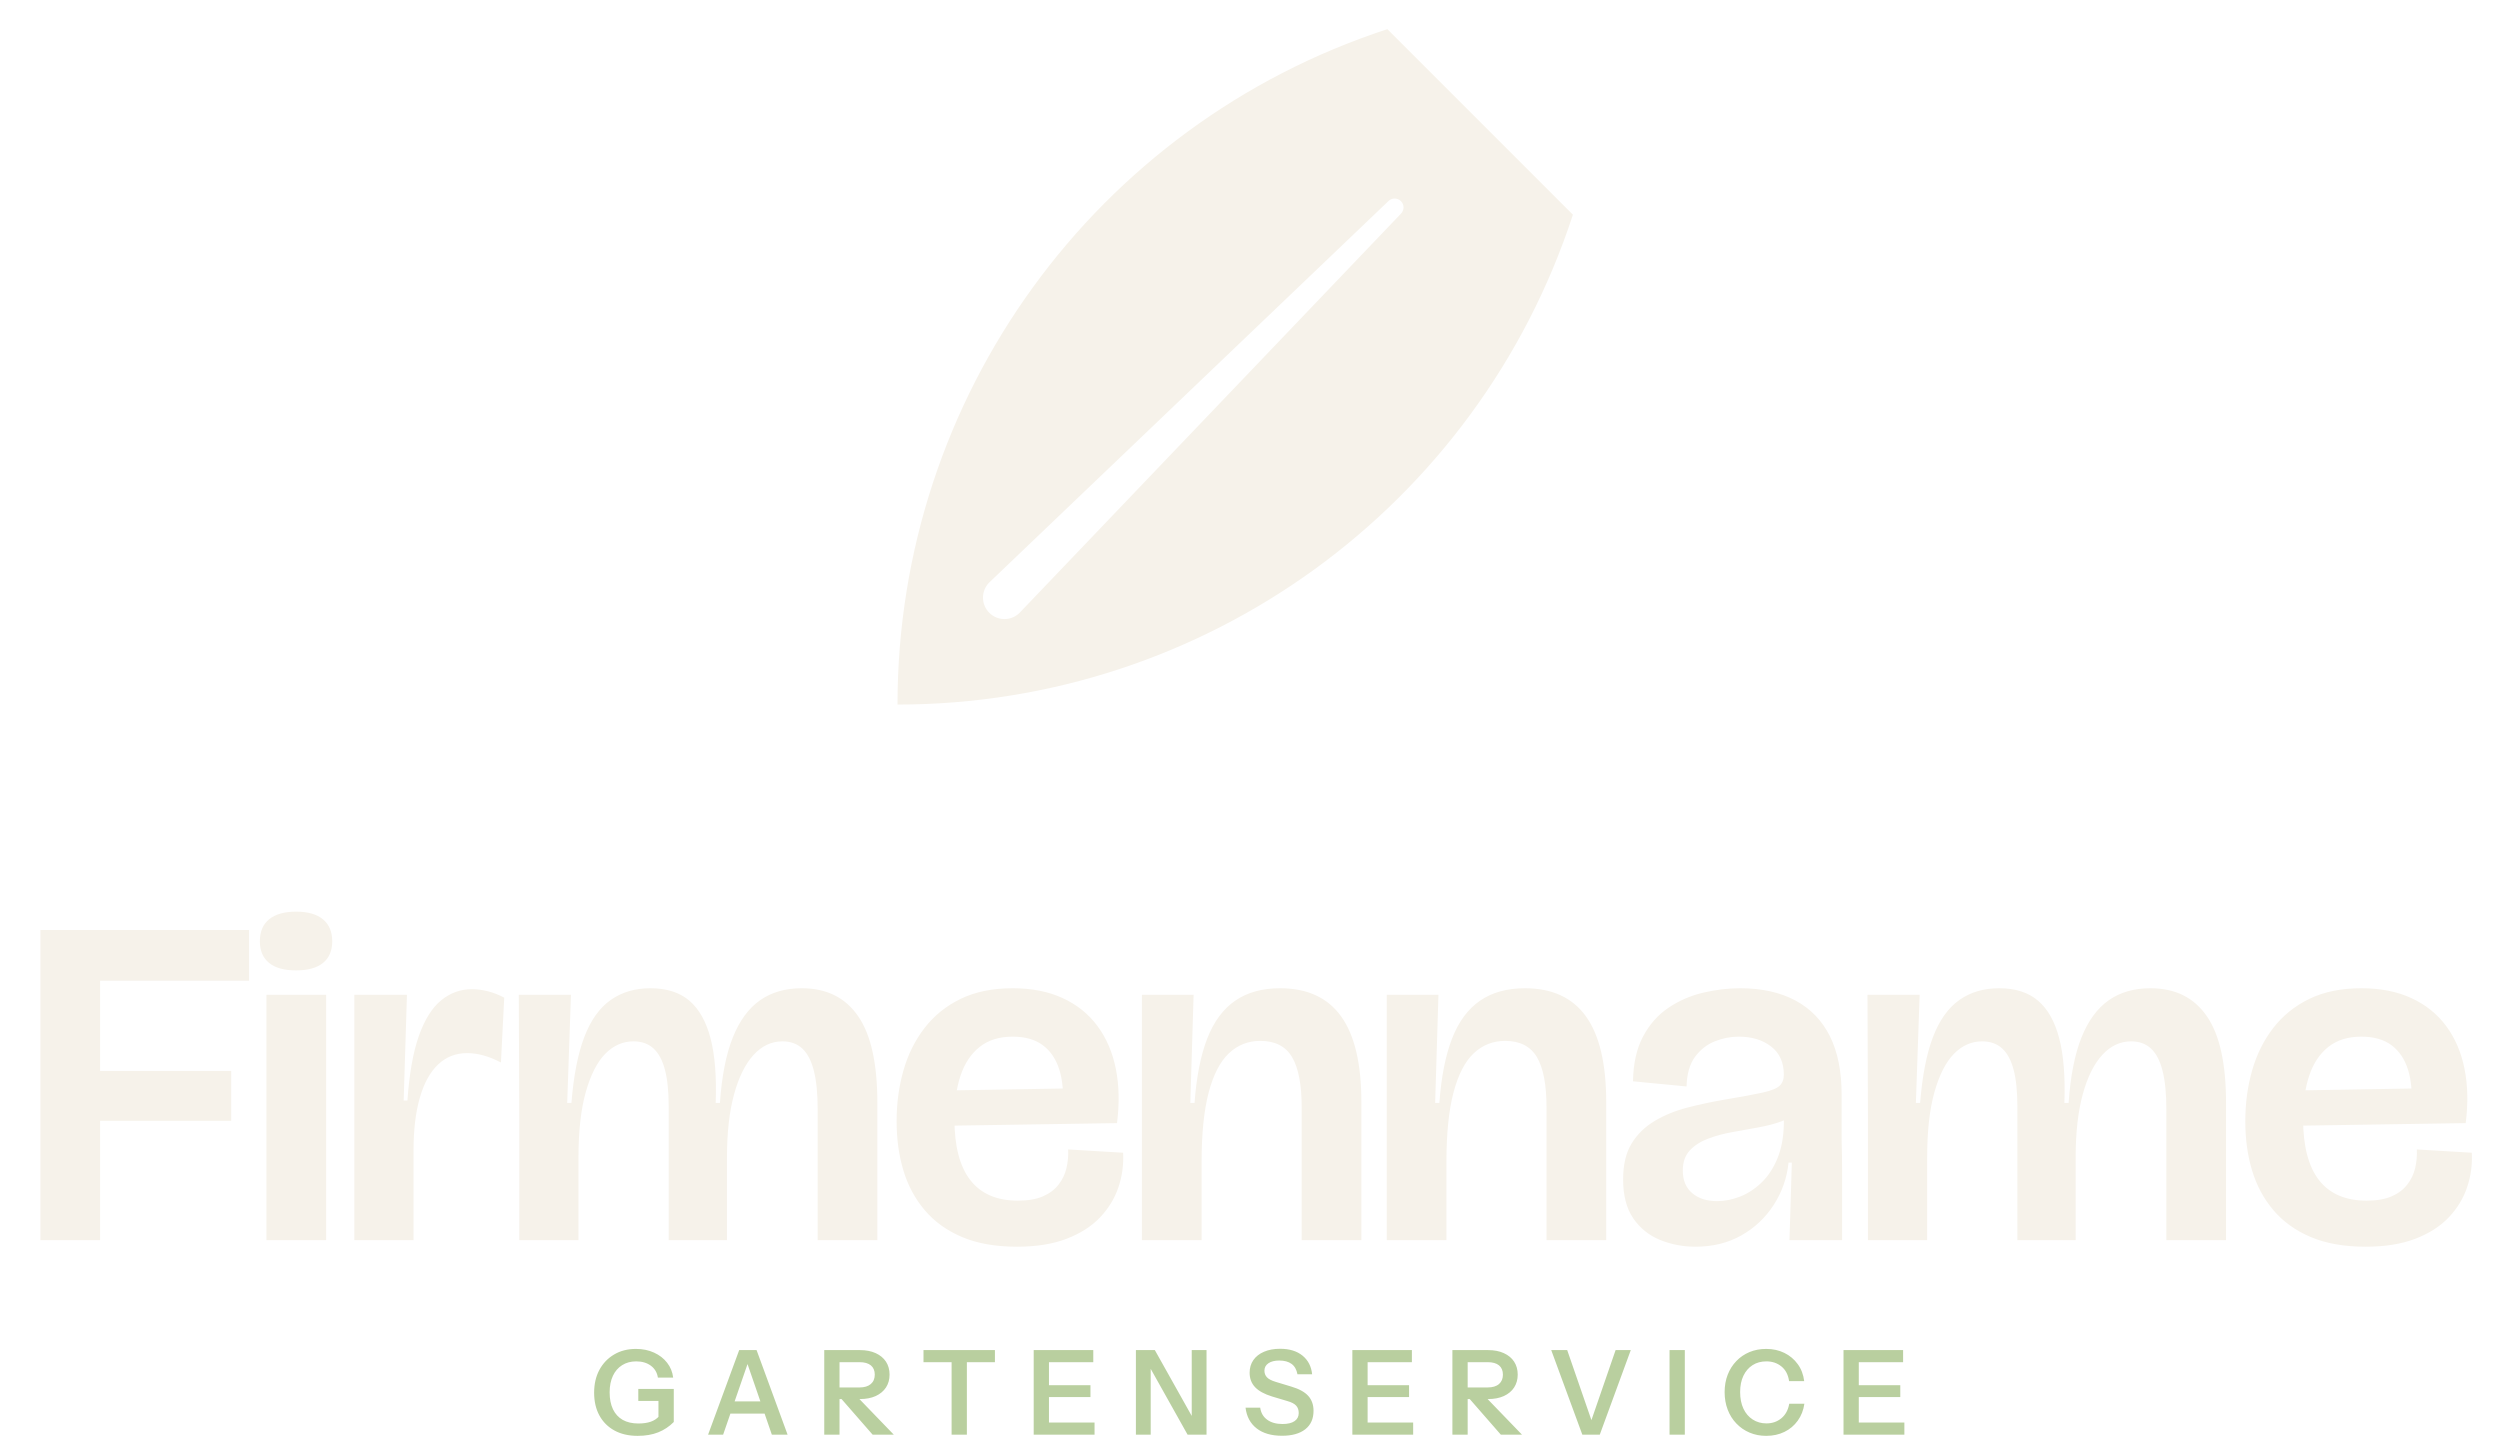
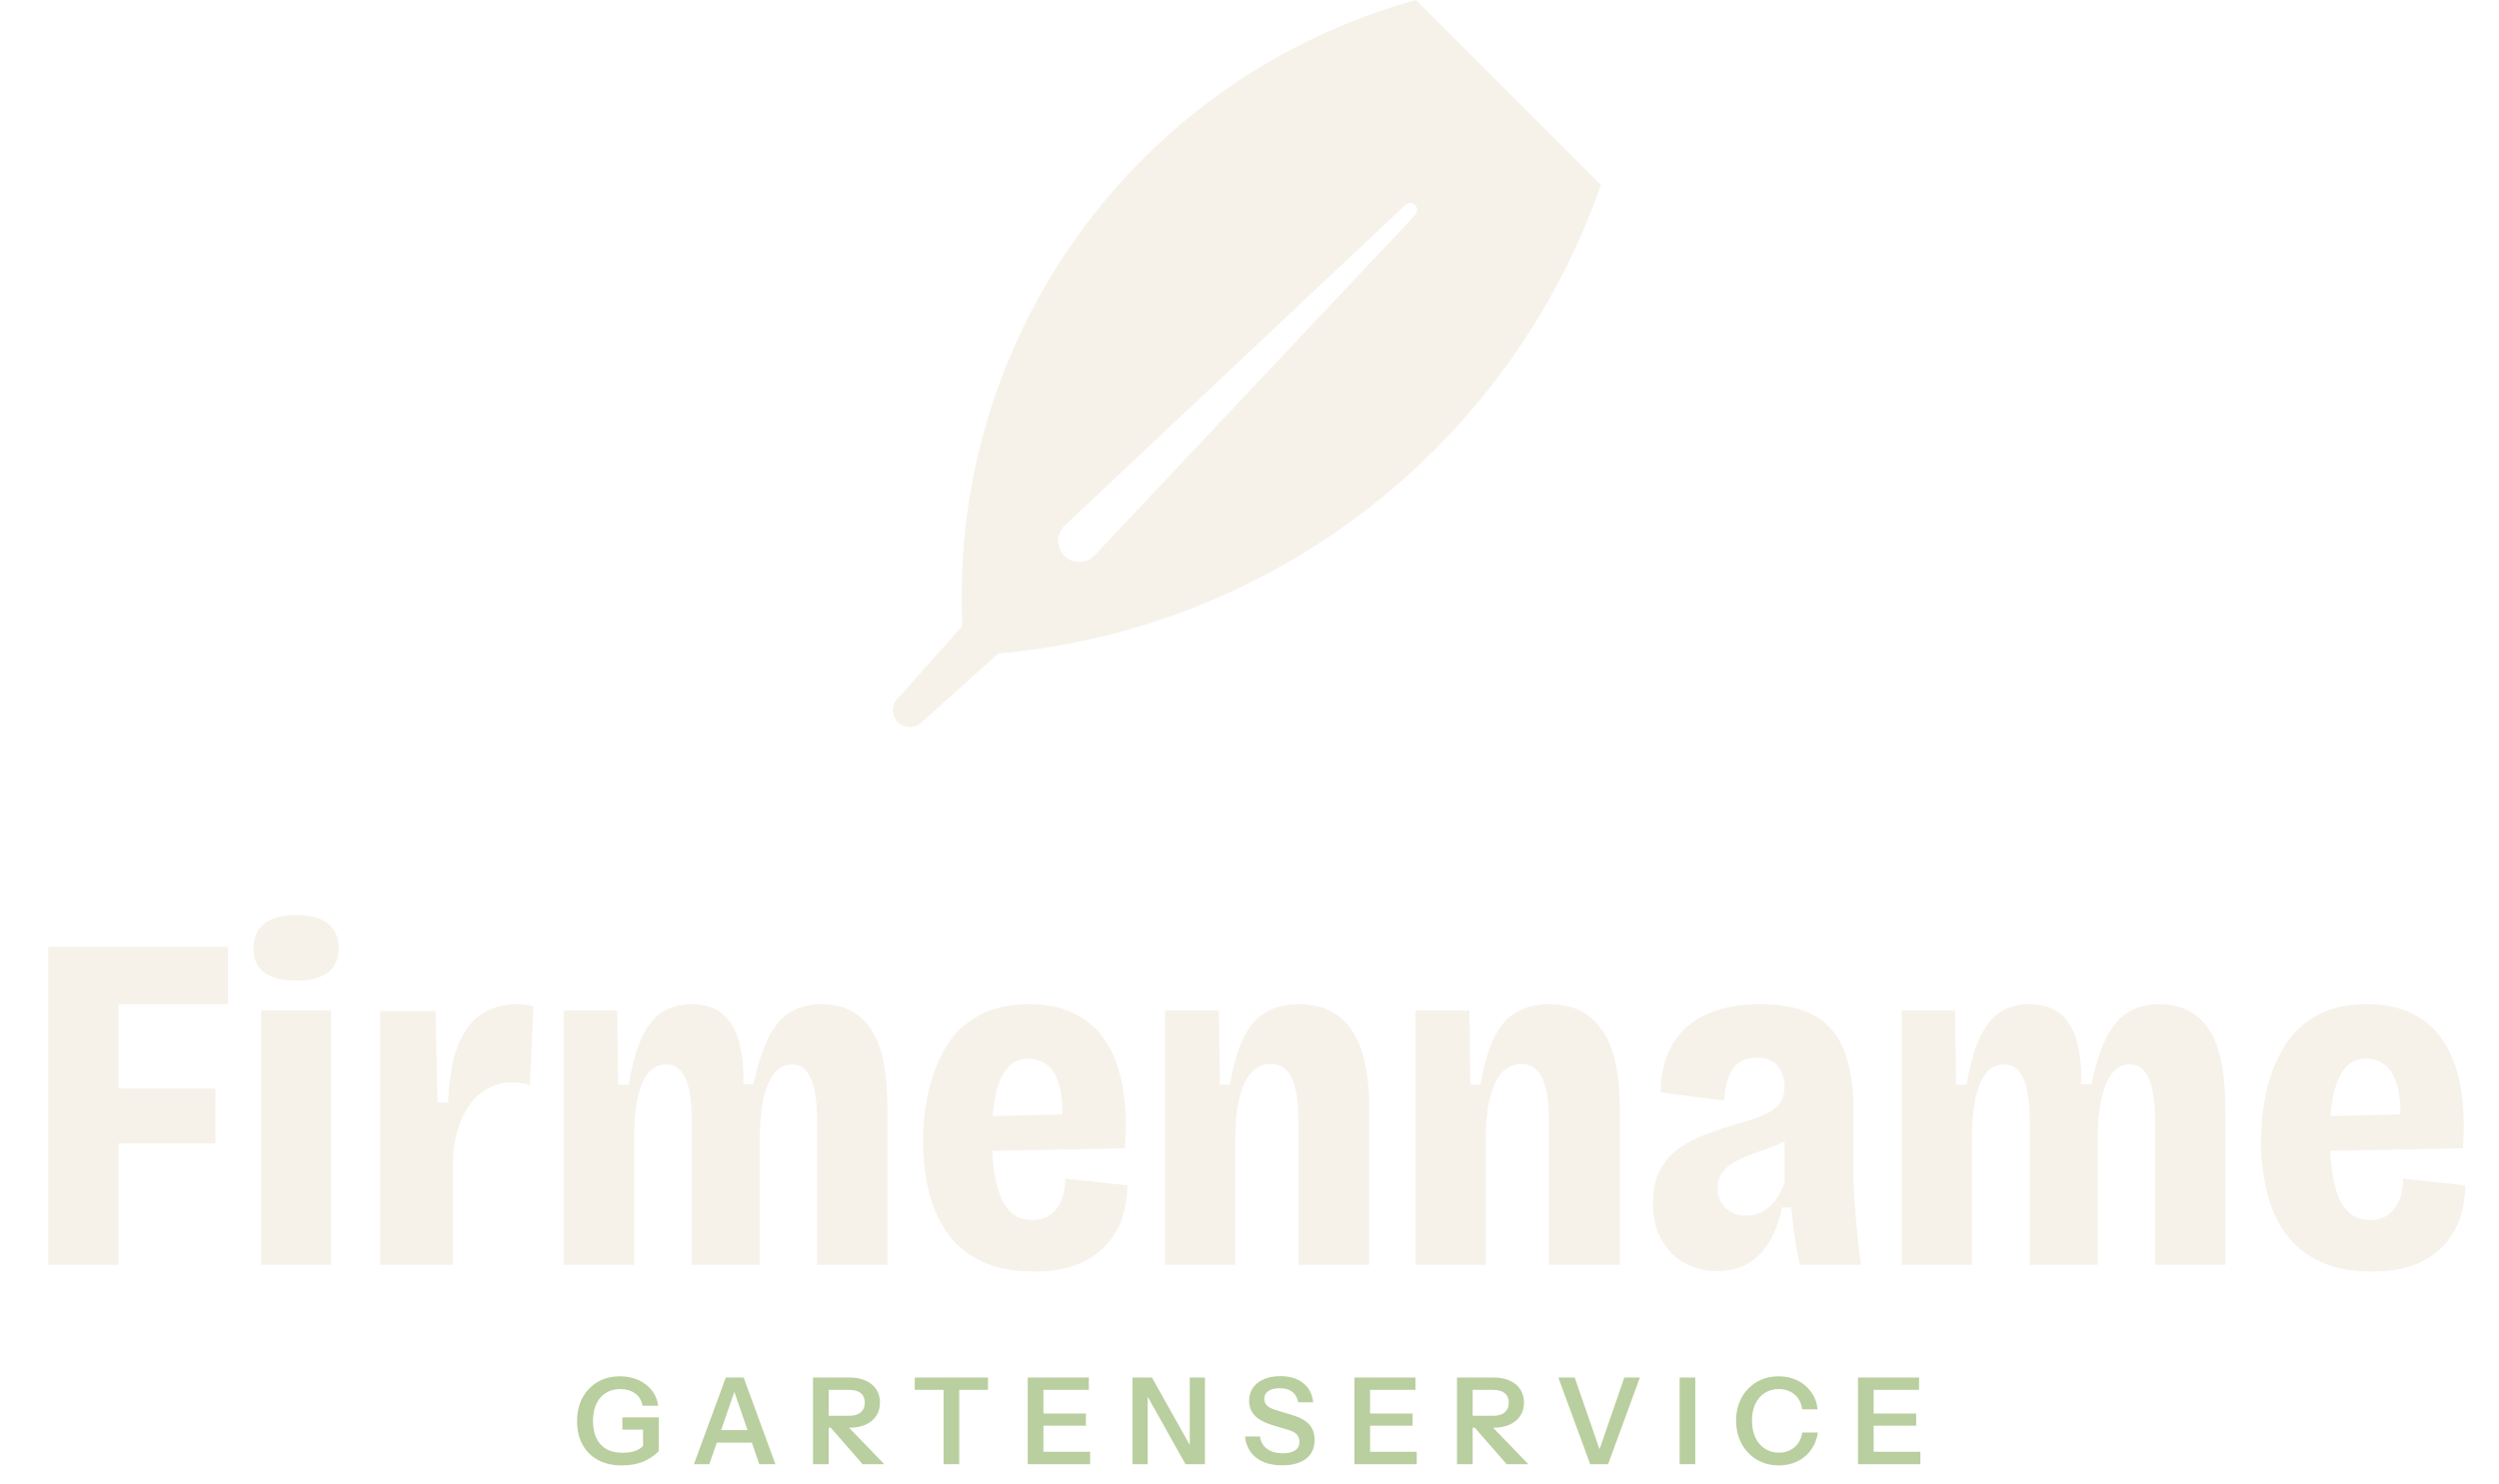
- <svg xmlns="http://www.w3.org/2000/svg" viewBox="0 0 532 309.3" width="532" height="309.3" role="img" aria-label="Firmenname Gartenservice">
-   <path fill="#F6F2EA" fill-rule="evenodd" transform="translate(165.79 -26.47) scale(3.15)" d="M8 56A48 48 0 0 1 41.093 10.373L53.627 22.907A48 48 0 0 1 8 56ZM16.225 49.825L42.024 22.824A0.6 0.6 0 0 0 41.176 21.976L14.175 47.775A1.45 1.45 0 0 0 16.225 49.825Z" />
-   <path fill="#F6F2EA" transform="translate(4 263.9)" d="M4.6 0V-66H17.3V0ZM10.6 -25.4V-36H45.2V-25.4ZM10.6 -55.2V-66H49V-55.2ZM52.7 0V-52.2H65.4V0ZM59 -57.4Q55.2 -57.4 53.25 -59Q51.3 -60.6 51.3 -63.6Q51.3 -66.7 53.3 -68.3Q55.3 -69.9 59 -69.9Q62.8 -69.9 64.75 -68.25Q66.7 -66.6 66.7 -63.6Q66.7 -60.6 64.75 -59Q62.8 -57.4 59 -57.4ZM71.4 0V-26.6V-52.2H82.6L81.9 -29.7H82.7Q83.3 -38.3 85.15 -43.5Q87 -48.7 89.9 -51.05Q92.8 -53.4 96.4 -53.4Q98.1 -53.4 99.85 -52.95Q101.6 -52.5 103.3 -51.6L102.6 -37.8Q100.7 -38.8 98.9 -39.3Q97.1 -39.8 95.4 -39.8Q91.8 -39.8 89.25 -37.4Q86.7 -35 85.35 -30.35Q84 -25.7 84 -19.1V0ZM106.5 0V-26.2L106.4 -52.2H117.5L116.7 -29.2H117.6Q118.3 -37.9 120.35 -43.25Q122.4 -48.6 125.95 -51.1Q129.5 -53.6 134.4 -53.6Q139.6 -53.6 142.7 -50.95Q145.8 -48.3 147.2 -42.95Q148.6 -37.6 148.3 -29.2H149.2Q149.8 -37.8 151.95 -43.15Q154.1 -48.5 157.75 -51.05Q161.4 -53.6 166.6 -53.6Q170.6 -53.6 173.6 -52.1Q176.6 -50.6 178.65 -47.6Q180.7 -44.6 181.7 -40Q182.7 -35.4 182.7 -29.3V0H170V-27.9Q170 -32.8 169.2 -36Q168.4 -39.2 166.75 -40.75Q165.1 -42.3 162.5 -42.3Q159 -42.3 156.35 -39.4Q153.7 -36.5 152.2 -31Q150.7 -25.5 150.7 -17.6V0H138.3V-28.4Q138.3 -33.2 137.5 -36.25Q136.7 -39.3 135.05 -40.8Q133.4 -42.3 130.8 -42.3Q127.4 -42.3 124.8 -39.65Q122.2 -37 120.65 -31.5Q119.1 -26 119.1 -17.6V0ZM212.4 1.4Q205.6 1.4 200.75 -0.65Q195.9 -2.7 192.8 -6.35Q189.7 -10 188.25 -14.8Q186.8 -19.6 186.8 -25.3Q186.8 -31 188.25 -36.1Q189.7 -41.2 192.75 -45.15Q195.8 -49.1 200.45 -51.35Q205.1 -53.6 211.5 -53.6Q217.6 -53.6 222.15 -51.5Q226.7 -49.4 229.55 -45.55Q232.4 -41.7 233.45 -36.45Q234.5 -31.2 233.7 -24.9L194.7 -24.3V-31.8L224.2 -32.3L222.1 -28Q222.5 -32.8 221.45 -36.2Q220.4 -39.6 217.95 -41.45Q215.5 -43.3 211.5 -43.3Q207.2 -43.3 204.45 -41.1Q201.7 -38.9 200.4 -35Q199.1 -31.1 199.1 -25.8Q199.1 -17.1 202.5 -12.75Q205.9 -8.4 212.6 -8.4Q215.8 -8.4 217.9 -9.3Q220 -10.2 221.25 -11.8Q222.5 -13.4 222.95 -15.35Q223.4 -17.3 223.3 -19.3L235 -18.6Q235.2 -14.8 234 -11.25Q232.8 -7.7 230.1 -4.85Q227.4 -2 223 -0.3Q218.6 1.4 212.4 1.4ZM239 0V-27.2V-52.2H250L249.3 -29.2H250.2Q250.8 -37.5 252.9 -42.9Q255 -48.3 258.85 -50.95Q262.7 -53.6 268.4 -53.6Q277.1 -53.6 281.4 -47.6Q285.7 -41.6 285.7 -29.4V0H273V-28.2Q273 -35.5 270.95 -38.95Q268.9 -42.4 264.2 -42.4Q260.3 -42.4 257.5 -39.75Q254.7 -37.1 253.2 -31.4Q251.7 -25.7 251.7 -16.6V0ZM291.1 0V-27.2V-52.2H302.1L301.4 -29.2H302.3Q302.9 -37.5 305 -42.9Q307.1 -48.3 310.95 -50.95Q314.8 -53.6 320.5 -53.6Q329.2 -53.6 333.5 -47.6Q337.8 -41.6 337.8 -29.4V0H325.1V-28.2Q325.1 -35.5 323.05 -38.95Q321 -42.4 316.3 -42.4Q312.4 -42.4 309.6 -39.75Q306.8 -37.1 305.3 -31.4Q303.8 -25.7 303.8 -16.6V0ZM356.8 1.4Q352.8 1.4 349.25 -0.05Q345.7 -1.5 343.55 -4.65Q341.4 -7.8 341.4 -12.9Q341.4 -17.6 343.2 -20.55Q345 -23.5 348.1 -25.35Q351.2 -27.2 355.05 -28.2Q358.9 -29.2 363 -29.9Q368.4 -30.8 371.1 -31.4Q373.8 -32 374.7 -32.85Q375.6 -33.7 375.6 -35.2Q375.6 -39.1 372.9 -41.2Q370.2 -43.3 366 -43.3Q363.4 -43.3 360.9 -42.3Q358.4 -41.3 356.7 -39Q355 -36.7 354.9 -32.7L343.5 -33.8Q343.6 -39.5 345.65 -43.35Q347.7 -47.2 351.05 -49.45Q354.4 -51.7 358.4 -52.65Q362.4 -53.6 366.3 -53.6Q373.2 -53.6 378.05 -51Q382.9 -48.4 385.4 -43.4Q387.9 -38.4 387.9 -30.9V-21.3Q388 -17.8 388 -14.2Q388 -10.6 388 -7.05Q388 -3.5 388 0H376.8Q376.9 -4.1 377.05 -8.1Q377.2 -12.1 377.3 -16.5H376.6Q376.1 -11.6 373.45 -7.5Q370.8 -3.4 366.55 -1Q362.3 1.4 356.8 1.4ZM361.4 -8.3Q363.8 -8.3 366.25 -9.25Q368.7 -10.2 370.8 -12.2Q372.9 -14.2 374.2 -17.3Q375.5 -20.4 375.6 -24.6V-27L378.3 -27.5Q377.3 -26.1 375.15 -25.3Q373 -24.5 370.25 -24Q367.5 -23.5 364.7 -23Q361.9 -22.5 359.5 -21.6Q357.1 -20.7 355.6 -19.1Q354.1 -17.5 354.1 -14.8Q354.1 -11.7 356.1 -10Q358.1 -8.3 361.4 -8.3ZM393.5 0V-26.2L393.4 -52.2H404.5L403.7 -29.2H404.6Q405.3 -37.9 407.35 -43.25Q409.4 -48.6 412.95 -51.1Q416.5 -53.6 421.4 -53.6Q426.6 -53.6 429.7 -50.95Q432.8 -48.3 434.2 -42.95Q435.6 -37.6 435.3 -29.2H436.2Q436.8 -37.8 438.95 -43.15Q441.1 -48.5 444.75 -51.05Q448.4 -53.6 453.6 -53.6Q457.6 -53.6 460.6 -52.1Q463.6 -50.6 465.65 -47.6Q467.7 -44.6 468.7 -40Q469.7 -35.4 469.7 -29.3V0H457V-27.9Q457 -32.8 456.2 -36Q455.4 -39.2 453.75 -40.75Q452.1 -42.3 449.5 -42.3Q446 -42.3 443.35 -39.4Q440.7 -36.5 439.2 -31Q437.7 -25.5 437.7 -17.6V0H425.3V-28.4Q425.3 -33.2 424.5 -36.25Q423.7 -39.3 422.05 -40.8Q420.4 -42.3 417.8 -42.3Q414.4 -42.3 411.8 -39.65Q409.2 -37 407.65 -31.5Q406.1 -26 406.1 -17.6V0ZM499.4 1.4Q492.6 1.4 487.75 -0.65Q482.9 -2.7 479.8 -6.35Q476.7 -10 475.25 -14.8Q473.8 -19.6 473.8 -25.3Q473.8 -31 475.25 -36.1Q476.7 -41.2 479.75 -45.15Q482.8 -49.1 487.45 -51.35Q492.1 -53.6 498.5 -53.6Q504.6 -53.6 509.15 -51.5Q513.7 -49.4 516.55 -45.55Q519.4 -41.7 520.45 -36.45Q521.5 -31.2 520.7 -24.9L481.7 -24.3V-31.8L511.2 -32.3L509.1 -28Q509.5 -32.8 508.45 -36.2Q507.4 -39.6 504.95 -41.45Q502.5 -43.3 498.5 -43.3Q494.2 -43.3 491.45 -41.1Q488.7 -38.9 487.4 -35Q486.1 -31.1 486.1 -25.8Q486.1 -17.1 489.5 -12.75Q492.9 -8.4 499.6 -8.4Q502.8 -8.4 504.9 -9.3Q507 -10.2 508.25 -11.8Q509.5 -13.4 509.95 -15.35Q510.4 -17.3 510.3 -19.3L522 -18.6Q522.2 -14.8 521 -11.25Q519.8 -7.7 517.1 -4.85Q514.4 -2 510 -0.3Q505.6 1.4 499.4 1.4Z" />
-   <path fill="#B9CF9F" transform="translate(125.5 305.3)" d="M10.18 0.25Q7.33 0.25 5.25 -0.89Q3.18 -2.02 2.05 -4.09Q0.93 -6.15 0.93 -8.93Q0.93 -11.7 2.05 -13.79Q3.18 -15.88 5.18 -17.06Q7.18 -18.25 9.83 -18.25Q11.98 -18.25 13.69 -17.46Q15.4 -16.68 16.46 -15.31Q17.53 -13.95 17.75 -12.15H14.5Q14.25 -13.75 13 -14.68Q11.75 -15.6 9.88 -15.6Q8.18 -15.6 6.9 -14.8Q5.62 -14 4.93 -12.53Q4.23 -11.05 4.23 -9Q4.23 -6.9 4.94 -5.41Q5.65 -3.93 7.01 -3.15Q8.38 -2.38 10.35 -2.38Q11.88 -2.38 12.98 -2.76Q14.08 -3.15 14.75 -3.93L17.88 -2.7Q16.45 -1.25 14.57 -0.5Q12.7 0.25 10.18 0.25ZM14.62 -2.7V-7.95L15.4 -7.18H10.33V-9.73H17.88V-2.7ZM25.18 0 31.8 -18H34.6L28.38 0ZM38.75 0 32.55 -18H35.5L42.1 0ZM28.6 -7.08H38.45V-4.48H28.6ZM49.9 0V-18H57.5Q59.42 -18 60.85 -17.35Q62.27 -16.7 63.04 -15.53Q63.8 -14.35 63.8 -12.78Q63.8 -11.23 63.04 -10.05Q62.27 -8.88 60.85 -8.22Q59.42 -7.58 57.5 -7.58H52.45V-10.05H57.4Q58.97 -10.05 59.81 -10.78Q60.65 -11.5 60.65 -12.78Q60.65 -14.05 59.83 -14.74Q59 -15.43 57.4 -15.43H53.15V0ZM60.2 0 52.17 -9.2H55.82L64.7 0ZM77 0V-15.43H71.02V-18H86.22V-15.43H80.25V0ZM94.47 0V-18H97.72V0ZM96.02 0V-2.58H107.42V0ZM96.02 -8V-10.53H106.55V-8ZM96.02 -15.43V-18H107.15V-15.43ZM116.22 0V-18H120.25L129.02 -2.35L128.1 -2.12V-18H131.25V0H127.22L118.45 -15.65L119.37 -15.88V0ZM147.32 0.23Q143.92 0.23 141.91 -1.34Q139.9 -2.9 139.55 -5.75H142.67Q142.9 -4.1 144.15 -3.19Q145.4 -2.27 147.42 -2.27Q149.1 -2.27 149.99 -2.89Q150.87 -3.5 150.87 -4.6Q150.87 -5.58 150.32 -6.18Q149.77 -6.78 148.47 -7.15L145.22 -8.12Q142.75 -8.88 141.59 -10.1Q140.42 -11.33 140.42 -13.18Q140.42 -14.73 141.22 -15.88Q142.02 -17.03 143.49 -17.65Q144.95 -18.28 146.9 -18.28Q149.9 -18.28 151.69 -16.81Q153.47 -15.35 153.72 -12.85H150.6Q150.32 -14.35 149.35 -15.06Q148.37 -15.78 146.72 -15.78Q145.27 -15.78 144.42 -15.2Q143.57 -14.62 143.57 -13.62Q143.57 -12.8 144.09 -12.23Q144.6 -11.65 146 -11.23L149.3 -10.23Q151.77 -9.5 152.9 -8.25Q154.02 -7 154.02 -5.08Q154.02 -2.53 152.26 -1.15Q150.5 0.23 147.32 0.23ZM162.28 0V-18H165.53V0ZM163.82 0V-2.58H175.22V0ZM163.82 -8V-10.53H174.35V-8ZM163.82 -15.43V-18H174.95V-15.43ZM183.57 0V-18H191.17Q193.1 -18 194.52 -17.35Q195.95 -16.7 196.71 -15.53Q197.47 -14.35 197.47 -12.78Q197.47 -11.23 196.71 -10.05Q195.95 -8.88 194.52 -8.22Q193.1 -7.58 191.17 -7.58H186.12V-10.05H191.07Q192.65 -10.05 193.49 -10.78Q194.32 -11.5 194.32 -12.78Q194.32 -14.05 193.5 -14.74Q192.67 -15.43 191.07 -15.43H186.82V0ZM193.88 0 185.85 -9.2H189.5L198.38 0ZM211.22 0 204.6 -18H208L213.43 -2.3H212.88L218.3 -18H221.53L214.93 0ZM229.78 0V-18H233.03V0ZM250.35 0.25Q248.42 0.25 246.81 -0.44Q245.2 -1.12 244 -2.38Q242.8 -3.62 242.15 -5.33Q241.5 -7.03 241.5 -9.05Q241.5 -11.08 242.15 -12.75Q242.8 -14.43 243.99 -15.66Q245.17 -16.9 246.79 -17.58Q248.4 -18.25 250.35 -18.25Q252.5 -18.25 254.22 -17.4Q255.95 -16.55 257.06 -15.01Q258.18 -13.48 258.43 -11.4H255.22Q254.92 -13.43 253.6 -14.51Q252.27 -15.6 250.38 -15.6Q248.7 -15.6 247.45 -14.8Q246.2 -14 245.5 -12.54Q244.8 -11.08 244.8 -9.08Q244.8 -7.03 245.5 -5.54Q246.2 -4.05 247.47 -3.23Q248.75 -2.4 250.4 -2.4Q252.25 -2.4 253.57 -3.49Q254.9 -4.58 255.25 -6.58H258.47Q258.18 -4.53 257.06 -2.98Q255.95 -1.43 254.22 -0.59Q252.5 0.25 250.35 0.25ZM266.8 0V-18H270.05V0ZM268.35 0V-2.58H279.75V0ZM268.35 -8V-10.53H278.88V-8ZM268.35 -15.43V-18H279.48V-15.43Z" />
+ <svg xmlns="http://www.w3.org/2000/svg" viewBox="0 0 518.7 308" width="518.7" height="308" role="img" aria-label="Firmenname Gartenservice">
+   <path fill="#F6F2EA" fill-rule="evenodd" transform="translate(165.15 -18.64) scale(2.92)" d="M8.959 57.738L14.416 52.846A50 50 0 0 0 57.243 19.523L44.102 6.382A44 44 0 0 0 11.849 50.889L7.262 56.041A1.2 1.2 0 0 0 8.959 57.738ZM21.221 45.901L44.034 21.674A0.5 0.5 0 0 0 43.326 20.966L19.099 43.779A1.5 1.5 0 0 0 21.221 45.901Z" />
+   <path fill="#F6F2EA" transform="translate(4 262.6)" d="M6 0V-66H20.6V0ZM12.6 -25.2V-36.6H40.7V-25.2ZM12.6 -54.1V-66H43.3V-54.1ZM50.2 0V-52.8H64.7V0ZM57.5 -59Q53 -59 50.8 -60.7Q48.6 -62.4 48.6 -65.7Q48.6 -69 50.8 -70.8Q53 -72.6 57.5 -72.6Q62 -72.6 64.15 -70.8Q66.3 -69 66.3 -65.8Q66.3 -62.4 64.1 -60.7Q61.9 -59 57.5 -59ZM74.9 0V-28.2V-52.7H86.4L86.8 -33.7H89Q89.3 -41.2 91.1 -45.65Q92.9 -50.1 96.05 -52.1Q99.2 -54.1 103.3 -54.1Q104.1 -54.1 104.95 -54Q105.8 -53.9 106.7 -53.6L106 -37.2Q105.3 -37.6 104.15 -37.75Q103 -37.9 102.2 -37.9Q99.2 -37.9 96.45 -36.1Q93.7 -34.3 91.95 -30.6Q90.2 -26.9 90 -21.5V0ZM113 0V-34V-52.8H124.1L124.3 -37.4H126.5Q127.5 -43.4 129.2 -47.1Q130.9 -50.8 133.45 -52.45Q136 -54.1 139.5 -54.1Q143.5 -54.1 145.9 -52.15Q148.3 -50.2 149.35 -46.5Q150.4 -42.8 150.3 -37.5H152.4Q153.7 -43.5 155.5 -47.15Q157.3 -50.8 160.05 -52.45Q162.8 -54.1 166.4 -54.1Q169.9 -54.1 172.5 -52.8Q175.1 -51.5 176.85 -48.8Q178.6 -46.1 179.4 -42Q180.2 -37.9 180.2 -32.3V0H165.6V-29.6Q165.6 -33.7 165.05 -36.3Q164.5 -38.9 163.35 -40.25Q162.2 -41.6 160.4 -41.6Q158.2 -41.6 156.75 -39.8Q155.3 -38 154.5 -34.55Q153.7 -31.1 153.7 -26.2V0H139.6V-29.3Q139.6 -33.6 139.05 -36.25Q138.5 -38.9 137.3 -40.25Q136.1 -41.6 134.3 -41.6Q132.1 -41.6 130.6 -39.85Q129.1 -38.1 128.35 -34.65Q127.6 -31.2 127.6 -26.2V0ZM210.6 1.4Q204.3 1.4 199.9 -0.65Q195.5 -2.7 192.8 -6.35Q190.1 -10 188.85 -15Q187.6 -20 187.6 -25.7Q187.6 -31.2 188.8 -36.3Q190 -41.4 192.5 -45.45Q195 -49.5 199.25 -51.8Q203.5 -54.1 209.5 -54.1Q215.4 -54.1 219.5 -51.9Q223.6 -49.7 225.95 -45.7Q228.3 -41.7 229.15 -36.2Q230 -30.7 229.5 -24.2L198.5 -23.6V-30.8L219.1 -31.3L216.4 -28.2Q216.8 -33.7 215.95 -36.9Q215.1 -40.1 213.4 -41.45Q211.7 -42.8 209.5 -42.8Q206.9 -42.8 205.25 -41.05Q203.6 -39.3 202.75 -35.7Q201.9 -32.1 201.9 -26.5Q201.9 -18 203.9 -13.65Q205.9 -9.3 210.2 -9.3Q211.9 -9.3 213.15 -9.9Q214.4 -10.5 215.3 -11.65Q216.2 -12.8 216.65 -14.4Q217.1 -16 217.1 -17.9L230 -16.5Q230 -13.4 229.1 -10.3Q228.2 -7.2 226 -4.55Q223.8 -1.9 220.05 -0.25Q216.3 1.4 210.6 1.4ZM237.8 0V-33V-52.8H249L249.2 -37.4H251.3Q252.3 -43.4 254.1 -47.1Q255.9 -50.8 258.75 -52.45Q261.6 -54.1 265.5 -54.1Q272.9 -54.1 276.55 -48.75Q280.2 -43.4 280.2 -32.6V0H265.5V-29.7Q265.5 -35.9 264.1 -38.8Q262.7 -41.7 259.8 -41.7Q257.3 -41.7 255.65 -39.8Q254 -37.9 253.2 -34.4Q252.4 -30.9 252.4 -25.9V0ZM289.8 0V-33V-52.8H301L301.2 -37.4H303.3Q304.3 -43.4 306.1 -47.1Q307.9 -50.8 310.75 -52.45Q313.6 -54.1 317.5 -54.1Q324.9 -54.1 328.55 -48.75Q332.2 -43.4 332.2 -32.6V0H317.5V-29.7Q317.5 -35.9 316.1 -38.8Q314.7 -41.7 311.8 -41.7Q309.3 -41.7 307.65 -39.8Q306 -37.9 305.2 -34.4Q304.4 -30.9 304.4 -25.9V0ZM352.5 1.3Q348.8 1.3 345.8 -0.3Q342.8 -1.9 340.95 -5.05Q339.1 -8.2 339.1 -12.9Q339.1 -16.8 340.5 -19.55Q341.9 -22.3 344.45 -24.15Q347 -26 350.35 -27.2Q353.7 -28.4 357.4 -29.5Q360.2 -30.3 362.2 -31.15Q364.2 -32 365.3 -33.35Q366.4 -34.7 366.4 -37.1Q366.4 -39.5 365.05 -41.25Q363.7 -43 360.6 -43Q358.4 -43 356.95 -41.95Q355.5 -40.9 354.75 -38.9Q354 -36.9 353.9 -34.1L340.7 -35.8Q340.7 -39.8 341.95 -43.2Q343.2 -46.6 345.75 -49.05Q348.3 -51.5 352.25 -52.8Q356.2 -54.1 361.3 -54.1Q368.5 -54.1 372.7 -51.7Q376.9 -49.3 378.8 -44.45Q380.7 -39.6 380.7 -32.4V-19.2Q380.7 -16.3 380.95 -12.85Q381.2 -9.4 381.55 -6.05Q381.9 -2.7 382.3 0H369.6Q368.9 -3 368.5 -5.9Q368.1 -8.8 367.8 -11.9H365.9Q365 -7.7 363.2 -4.7Q361.4 -1.7 358.75 -0.2Q356.1 1.3 352.5 1.3ZM358.4 -10.2Q359.9 -10.2 361.15 -10.7Q362.4 -11.2 363.4 -12.15Q364.4 -13.1 365.2 -14.45Q366 -15.8 366.4 -17.1V-28.3L369.5 -27.6Q368.1 -26.4 366.3 -25.55Q364.5 -24.7 362.6 -24.05Q360.7 -23.4 358.9 -22.7Q357.1 -22 355.7 -21.15Q354.3 -20.3 353.4 -19.05Q352.5 -17.8 352.5 -15.9Q352.5 -13.3 354.2 -11.75Q355.9 -10.2 358.4 -10.2ZM390.7 0V-34V-52.8H401.8L402 -37.4H404.2Q405.2 -43.4 406.9 -47.1Q408.6 -50.8 411.15 -52.45Q413.7 -54.1 417.2 -54.1Q421.2 -54.1 423.6 -52.15Q426 -50.2 427.05 -46.5Q428.1 -42.8 428 -37.5H430.1Q431.4 -43.5 433.2 -47.15Q435 -50.8 437.75 -52.45Q440.5 -54.1 444.1 -54.1Q447.6 -54.1 450.2 -52.8Q452.8 -51.5 454.55 -48.8Q456.3 -46.1 457.1 -42Q457.9 -37.9 457.9 -32.3V0H443.3V-29.6Q443.3 -33.7 442.75 -36.3Q442.2 -38.9 441.05 -40.25Q439.9 -41.6 438.1 -41.6Q435.9 -41.6 434.45 -39.8Q433 -38 432.2 -34.55Q431.4 -31.1 431.4 -26.2V0H417.3V-29.3Q417.3 -33.6 416.75 -36.25Q416.2 -38.9 415 -40.25Q413.8 -41.6 412 -41.6Q409.8 -41.6 408.3 -39.85Q406.8 -38.1 406.05 -34.65Q405.3 -31.2 405.3 -26.2V0ZM488.3 1.4Q482 1.4 477.6 -0.65Q473.2 -2.7 470.5 -6.35Q467.8 -10 466.55 -15Q465.3 -20 465.3 -25.7Q465.3 -31.2 466.5 -36.3Q467.7 -41.4 470.2 -45.45Q472.7 -49.5 476.95 -51.8Q481.2 -54.1 487.2 -54.1Q493.1 -54.1 497.2 -51.9Q501.3 -49.7 503.65 -45.7Q506 -41.7 506.85 -36.2Q507.7 -30.7 507.2 -24.2L476.2 -23.6V-30.8L496.8 -31.3L494.1 -28.2Q494.5 -33.7 493.65 -36.9Q492.8 -40.1 491.1 -41.45Q489.4 -42.8 487.2 -42.8Q484.6 -42.8 482.95 -41.05Q481.3 -39.3 480.45 -35.7Q479.6 -32.1 479.6 -26.5Q479.6 -18 481.6 -13.65Q483.6 -9.3 487.9 -9.3Q489.6 -9.3 490.85 -9.9Q492.1 -10.5 493 -11.65Q493.9 -12.8 494.35 -14.4Q494.8 -16 494.8 -17.9L507.7 -16.5Q507.7 -13.4 506.8 -10.3Q505.9 -7.2 503.7 -4.55Q501.5 -1.9 497.75 -0.25Q494 1.4 488.3 1.4Z" />
+   <path fill="#B9CF9F" transform="translate(118.85 304)" d="M10.18 0.25Q7.33 0.25 5.25 -0.89Q3.18 -2.02 2.05 -4.09Q0.93 -6.15 0.93 -8.93Q0.93 -11.7 2.05 -13.79Q3.18 -15.88 5.18 -17.06Q7.18 -18.25 9.83 -18.25Q11.98 -18.25 13.69 -17.46Q15.4 -16.68 16.46 -15.31Q17.53 -13.95 17.75 -12.15H14.5Q14.25 -13.75 13 -14.68Q11.75 -15.6 9.88 -15.6Q8.18 -15.6 6.9 -14.8Q5.62 -14 4.93 -12.53Q4.23 -11.05 4.23 -9Q4.23 -6.9 4.94 -5.41Q5.65 -3.93 7.01 -3.15Q8.38 -2.38 10.35 -2.38Q11.88 -2.38 12.98 -2.76Q14.08 -3.15 14.75 -3.93L17.88 -2.7Q16.45 -1.25 14.57 -0.5Q12.7 0.25 10.18 0.25ZM14.62 -2.7V-7.95L15.4 -7.18H10.33V-9.73H17.88V-2.7ZM25.18 0 31.8 -18H34.6L28.38 0ZM38.75 0 32.55 -18H35.5L42.1 0ZM28.6 -7.08H38.45V-4.48H28.6ZM49.9 0V-18H57.5Q59.42 -18 60.85 -17.35Q62.27 -16.7 63.04 -15.53Q63.8 -14.35 63.8 -12.78Q63.8 -11.23 63.04 -10.05Q62.27 -8.88 60.85 -8.22Q59.42 -7.58 57.5 -7.58H52.45V-10.05H57.4Q58.97 -10.05 59.81 -10.78Q60.65 -11.5 60.65 -12.78Q60.65 -14.05 59.83 -14.74Q59 -15.43 57.4 -15.43H53.15V0ZM60.2 0 52.17 -9.2H55.82L64.7 0ZM77 0V-15.43H71.02V-18H86.22V-15.43H80.25V0ZM94.47 0V-18H97.72V0ZM96.02 0V-2.58H107.42V0ZM96.02 -8V-10.53H106.55V-8ZM96.02 -15.43V-18H107.15V-15.43ZM116.22 0V-18H120.25L129.02 -2.35L128.1 -2.12V-18H131.25V0H127.22L118.45 -15.65L119.37 -15.88V0ZM147.32 0.23Q143.92 0.23 141.91 -1.34Q139.9 -2.9 139.55 -5.75H142.67Q142.9 -4.1 144.15 -3.19Q145.4 -2.27 147.42 -2.27Q149.1 -2.27 149.99 -2.89Q150.87 -3.5 150.87 -4.6Q150.87 -5.58 150.32 -6.18Q149.77 -6.78 148.47 -7.15L145.22 -8.12Q142.75 -8.88 141.59 -10.1Q140.42 -11.33 140.42 -13.18Q140.42 -14.73 141.22 -15.88Q142.02 -17.03 143.49 -17.65Q144.95 -18.28 146.9 -18.28Q149.9 -18.28 151.69 -16.81Q153.47 -15.35 153.72 -12.85H150.6Q150.32 -14.35 149.35 -15.06Q148.37 -15.78 146.72 -15.78Q145.27 -15.78 144.42 -15.2Q143.57 -14.62 143.57 -13.62Q143.57 -12.8 144.09 -12.23Q144.6 -11.65 146 -11.23L149.3 -10.23Q151.77 -9.5 152.9 -8.25Q154.02 -7 154.02 -5.08Q154.02 -2.53 152.26 -1.15Q150.5 0.23 147.32 0.23ZM162.28 0V-18H165.53V0ZM163.82 0V-2.58H175.22V0ZM163.82 -8V-10.53H174.35V-8ZM163.82 -15.43V-18H174.95V-15.43ZM183.57 0V-18H191.17Q193.1 -18 194.52 -17.35Q195.95 -16.7 196.71 -15.53Q197.47 -14.35 197.47 -12.78Q197.47 -11.23 196.71 -10.05Q195.95 -8.88 194.52 -8.22Q193.1 -7.58 191.17 -7.58H186.12V-10.05H191.07Q192.65 -10.05 193.49 -10.78Q194.32 -11.5 194.32 -12.78Q194.32 -14.05 193.5 -14.74Q192.67 -15.43 191.07 -15.43H186.82V0ZM193.88 0 185.85 -9.2H189.5L198.38 0ZM211.22 0 204.6 -18H208L213.43 -2.3H212.88L218.3 -18H221.53L214.93 0ZM229.78 0V-18H233.03V0ZM250.35 0.25Q248.42 0.25 246.81 -0.44Q245.2 -1.12 244 -2.38Q242.8 -3.62 242.15 -5.33Q241.5 -7.03 241.5 -9.05Q241.5 -11.08 242.15 -12.75Q242.8 -14.43 243.99 -15.66Q245.17 -16.9 246.79 -17.58Q248.4 -18.25 250.35 -18.25Q252.5 -18.25 254.22 -17.4Q255.95 -16.55 257.06 -15.01Q258.18 -13.48 258.43 -11.4H255.22Q254.92 -13.43 253.6 -14.51Q252.27 -15.6 250.38 -15.6Q248.7 -15.6 247.45 -14.8Q246.2 -14 245.5 -12.54Q244.8 -11.08 244.8 -9.08Q244.8 -7.03 245.5 -5.54Q246.2 -4.05 247.47 -3.23Q248.75 -2.4 250.4 -2.4Q252.25 -2.4 253.57 -3.49Q254.9 -4.58 255.25 -6.58H258.47Q258.18 -4.53 257.06 -2.98Q255.95 -1.43 254.22 -0.59Q252.5 0.25 250.35 0.25ZM266.8 0V-18H270.05V0ZM268.35 0V-2.58H279.75V0ZM268.35 -8V-10.53H278.88V-8ZM268.35 -15.43V-18H279.48V-15.43Z" />
</svg>
